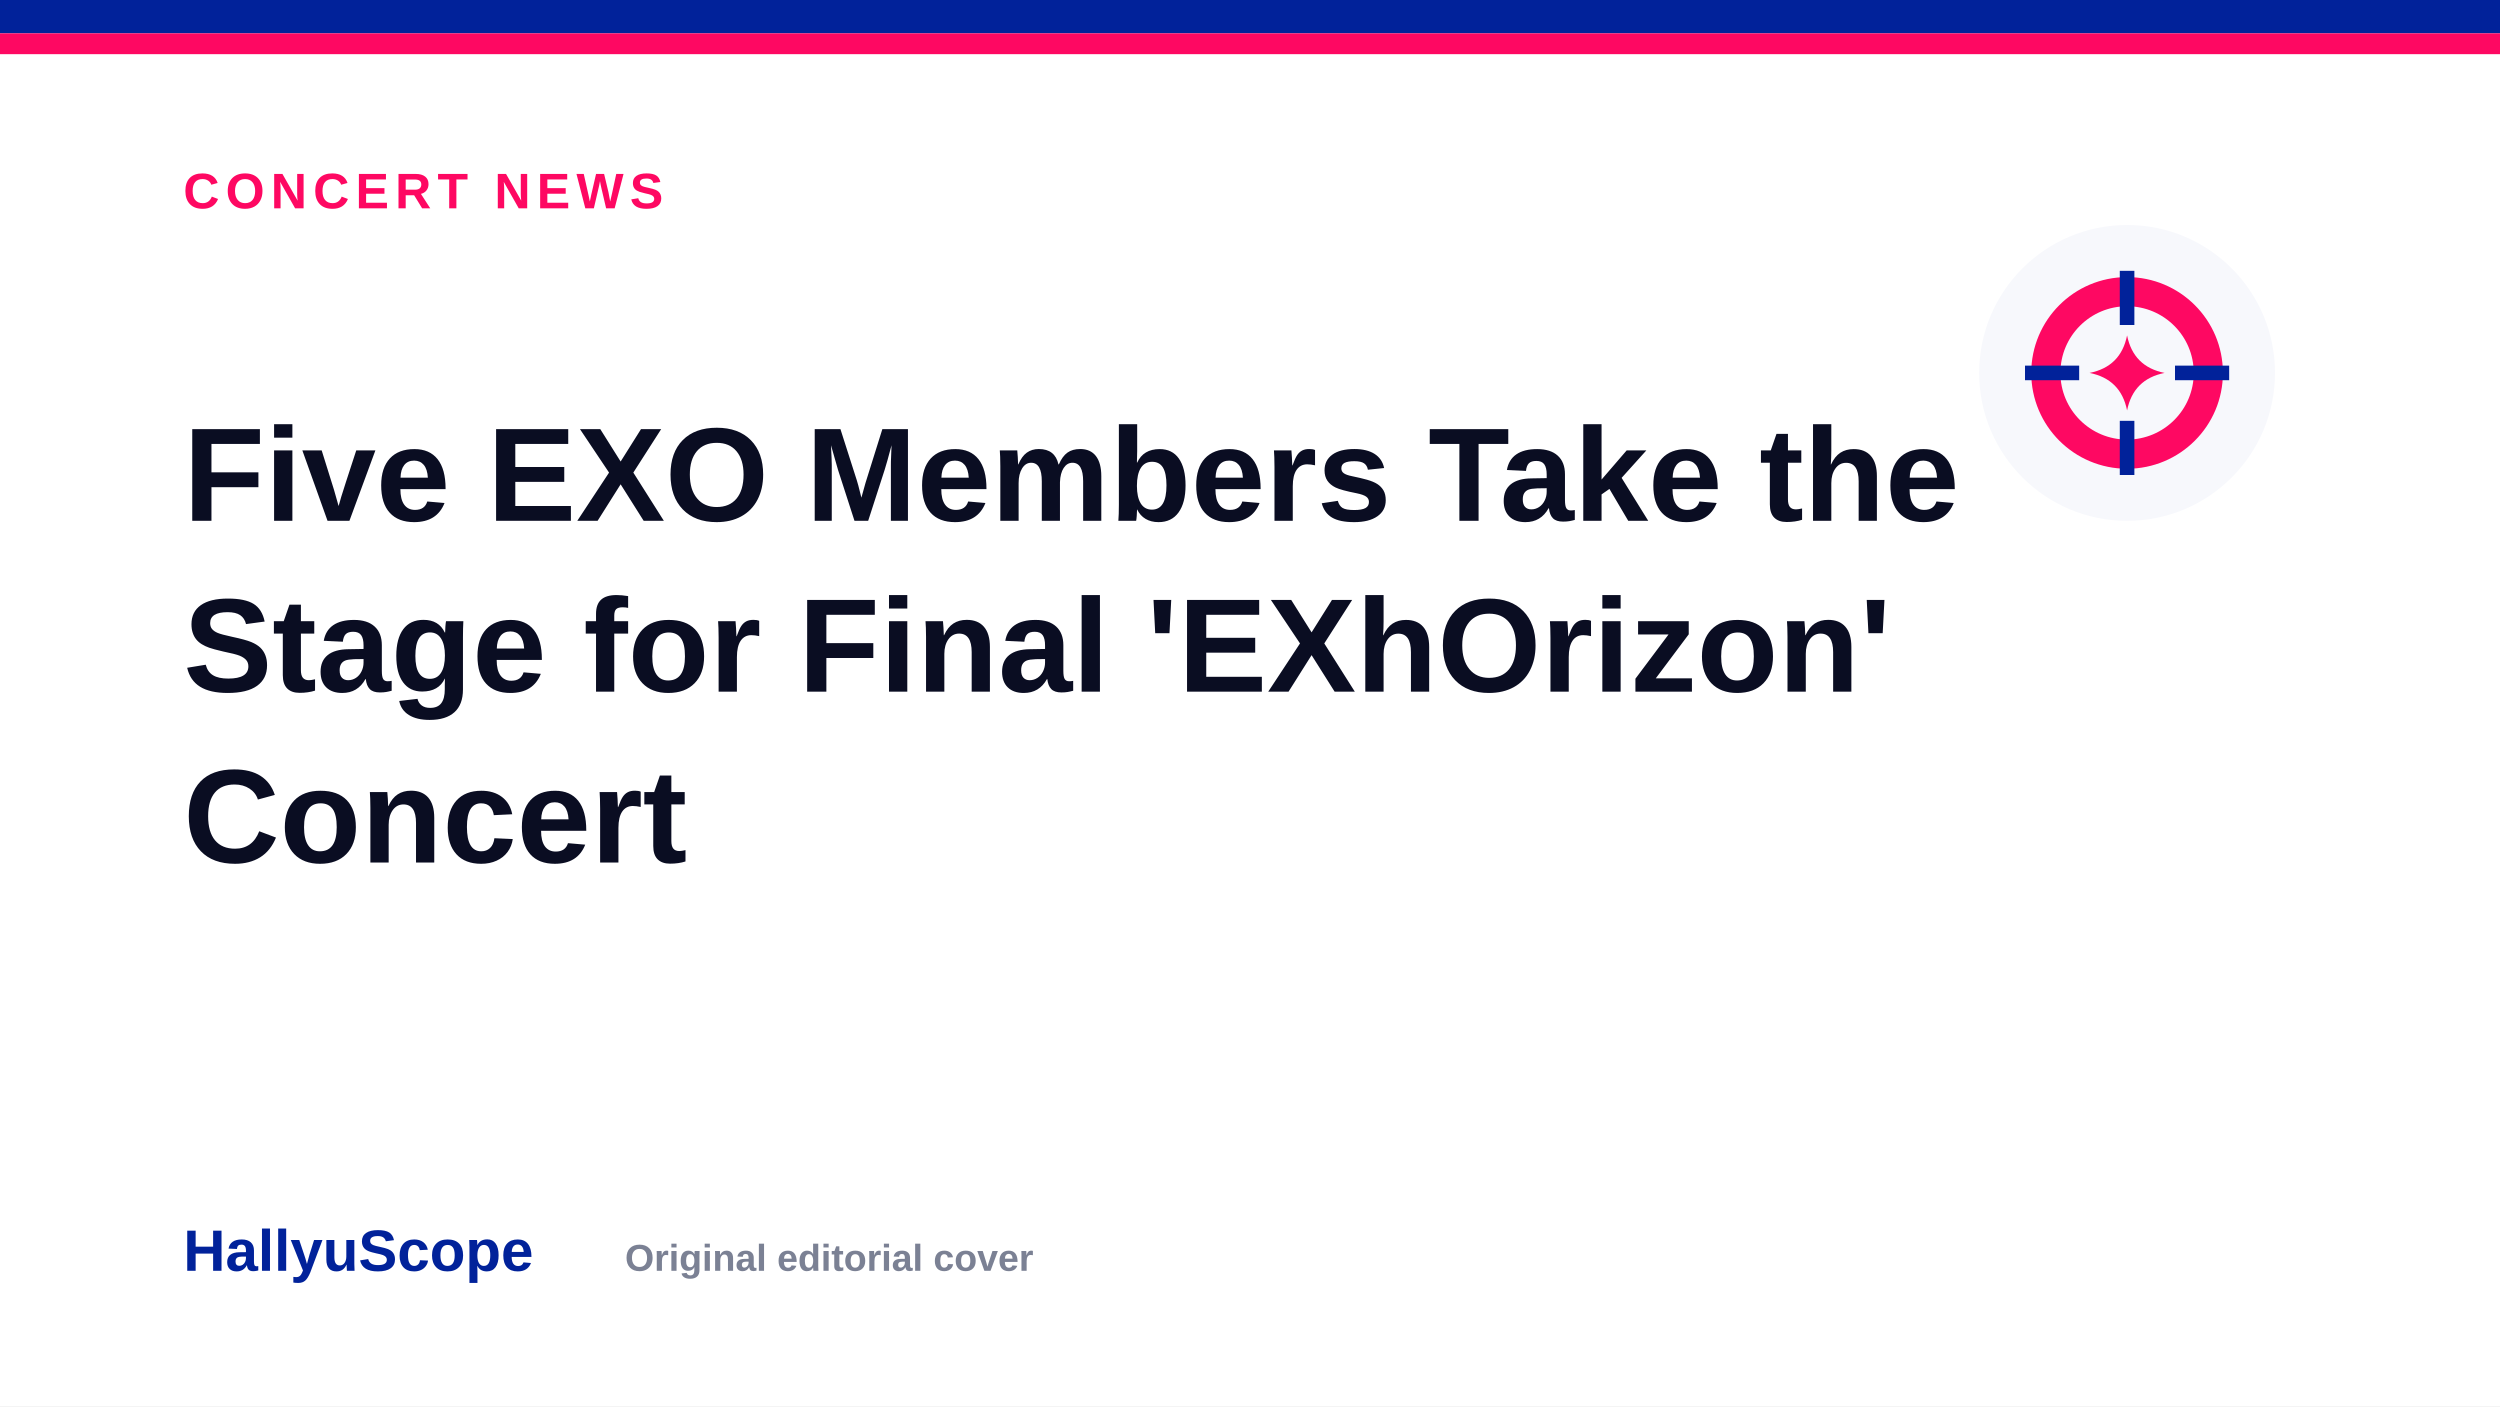
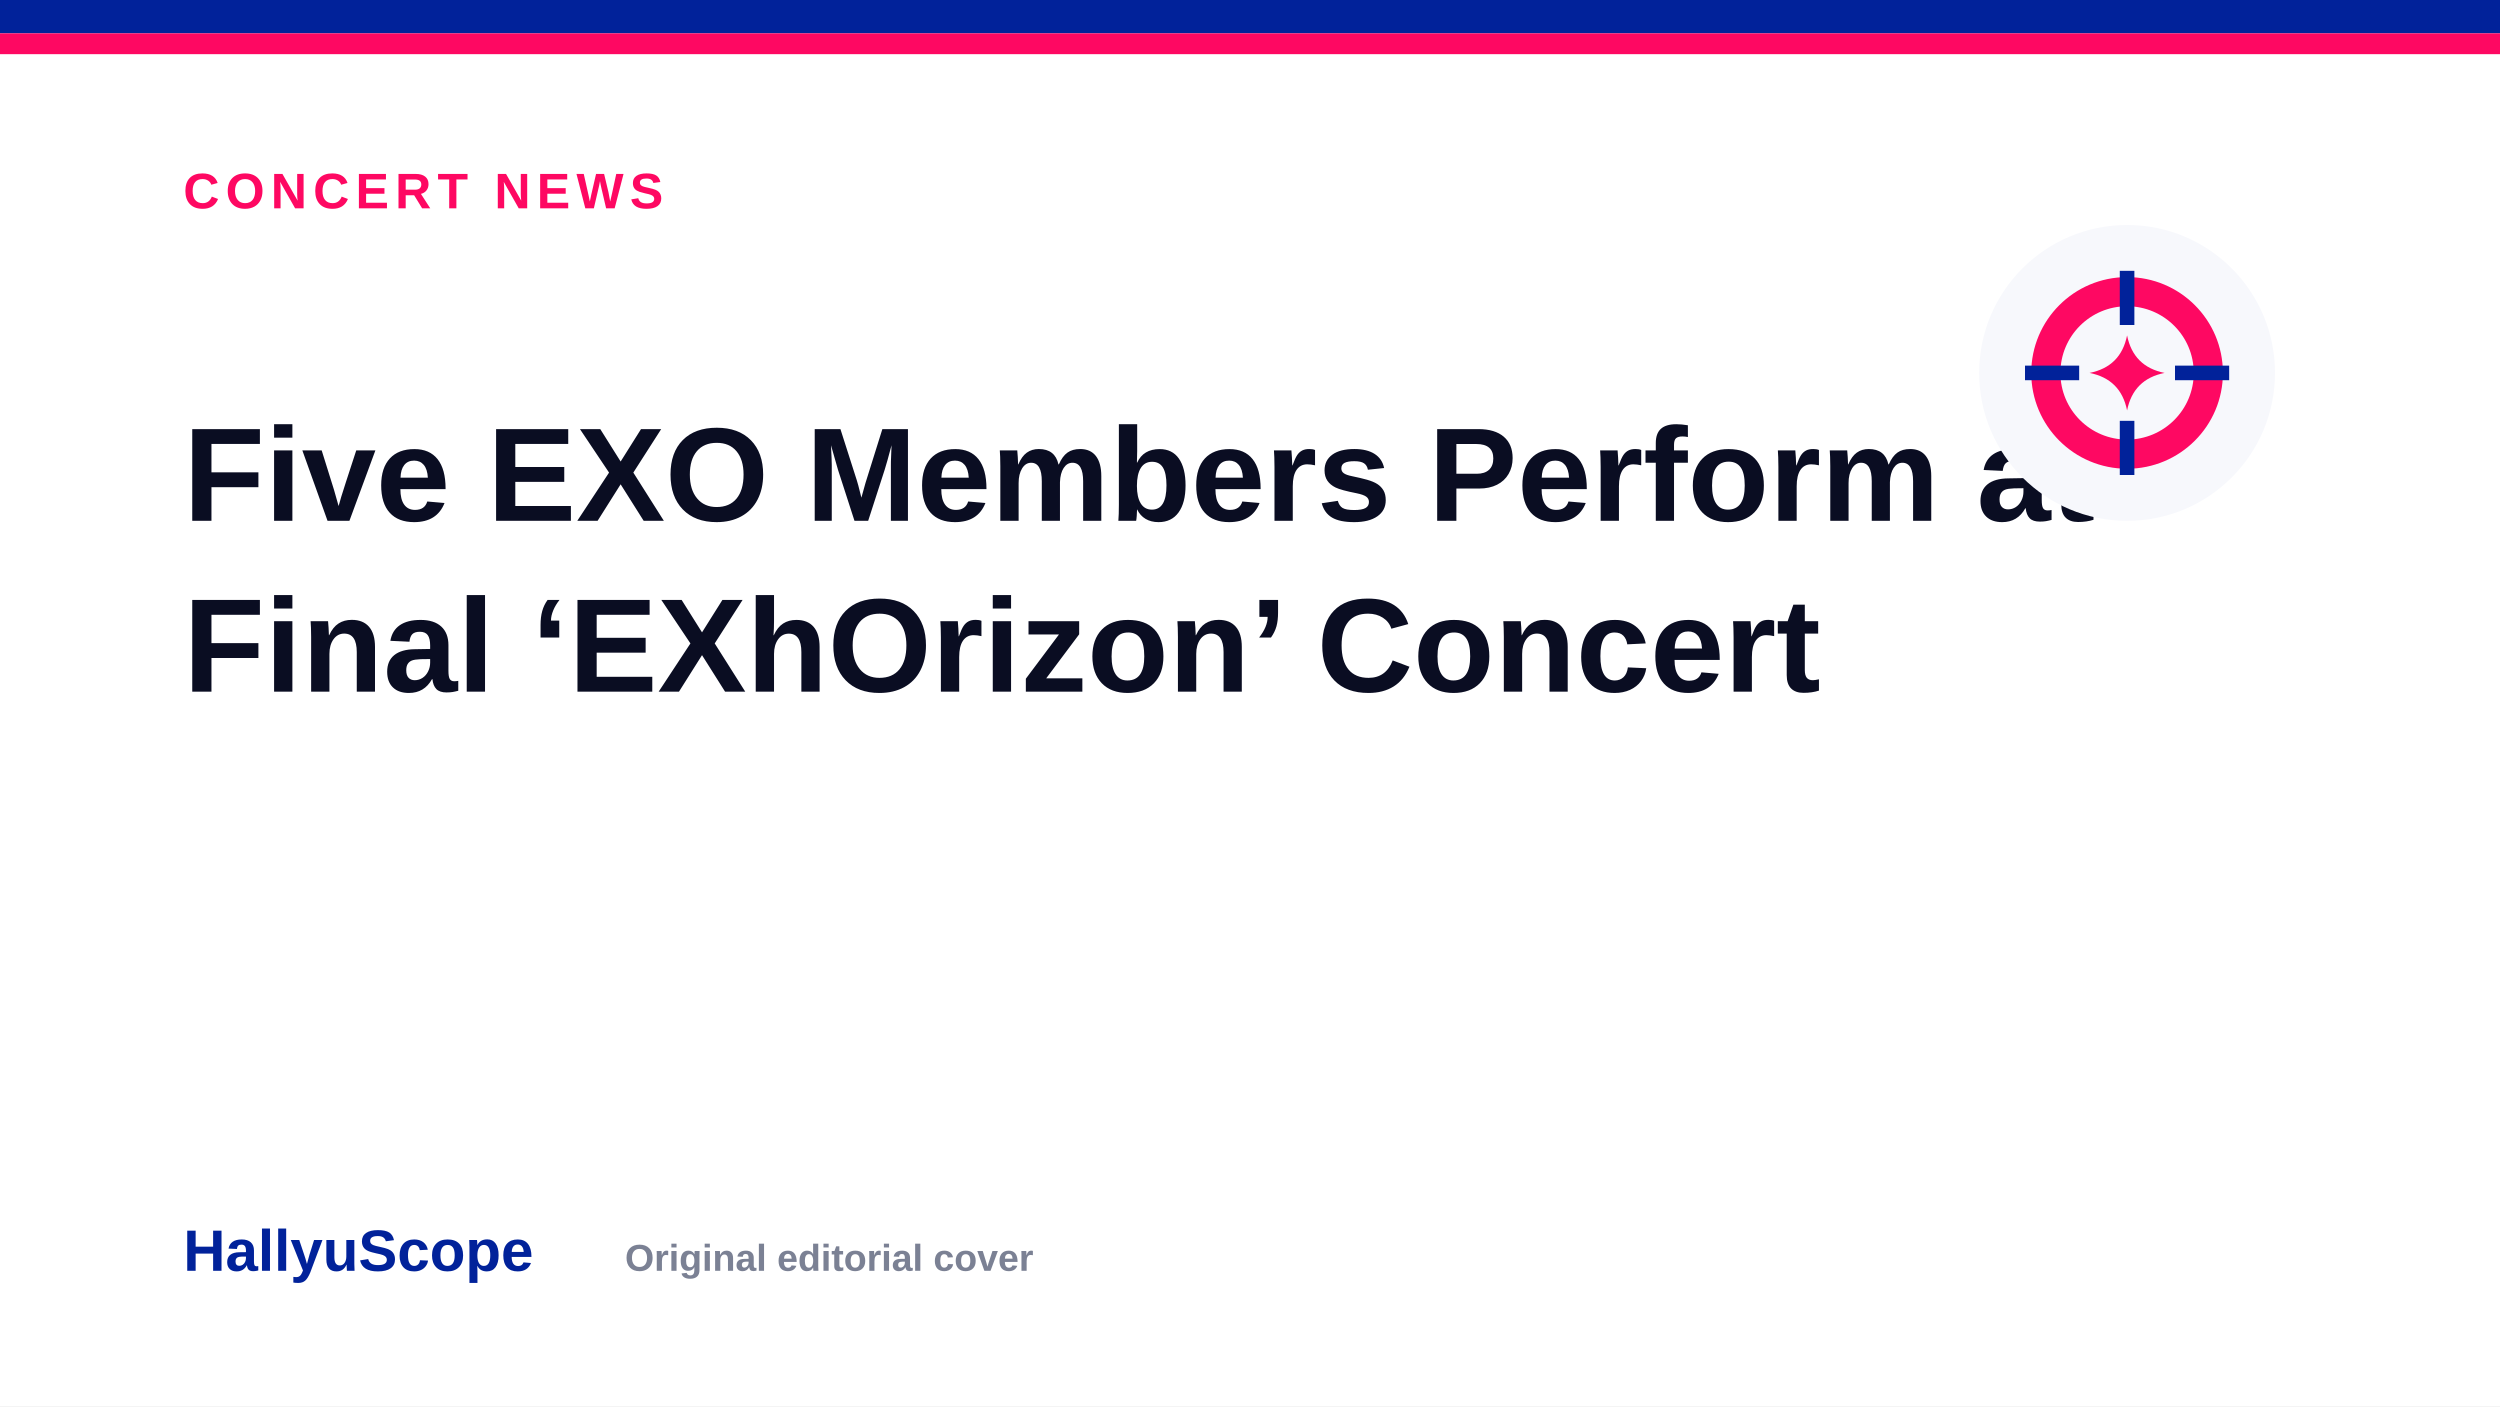
<svg xmlns="http://www.w3.org/2000/svg" width="1200" height="675" viewBox="0 0 1200 675">
  <rect width="1200" height="675" fill="#ffffff" />
  <rect x="0" y="0" width="1200" height="16" fill="#01229a" />
  <rect x="0" y="16" width="1200" height="10" fill="#fe0862" />
  <text x="88" y="100" font-family="Arial, Helvetica, sans-serif" font-size="24" font-weight="800" letter-spacing="3" fill="#fe0862">CONCERT NEWS</text>
-   <text x="88" y="250" font-family="Arial, Helvetica, sans-serif" font-size="64" font-weight="800" fill="#0a0d22">Five EXO Members Take the</text>
-   <text x="88" y="332" font-family="Arial, Helvetica, sans-serif" font-size="64" font-weight="800" fill="#0a0d22">Stage for Final 'EXhOrizon'</text>
-   <text x="88" y="414" font-family="Arial, Helvetica, sans-serif" font-size="64" font-weight="800" fill="#0a0d22">Concert</text>
+   <text x="88" y="250" font-family="Arial, Helvetica, sans-serif" font-size="64" font-weight="800" fill="#0a0d22">Five EXO Members Perform at</text>
+   <text x="88" y="332" font-family="Arial, Helvetica, sans-serif" font-size="64" font-weight="800" fill="#0a0d22">Final ‘EXhOrizon’ Concert</text>
  <g transform="translate(950 108)">
    <rect x="0" y="0" width="142" height="142" rx="71" fill="#f7f8fc" />
    <circle cx="71" cy="71" r="39" fill="none" stroke="#fe0862" stroke-width="14" />
    <path d="M71 22v26M71 94v26M22 71h26M94 71h26" stroke="#01229a" stroke-width="7" />
    <path d="M71 53q3 15 18 18-15 3-18 18-3-15-18-18 15-3 18-18Z" fill="#fe0862" />
  </g>
  <text x="88" y="610" font-family="Arial, Helvetica, sans-serif" font-size="28" font-weight="800" fill="#01229a">HallyuScope</text>
  <text x="300" y="610" font-family="Arial, Helvetica, sans-serif" font-size="18" font-weight="600" fill="#7b8194">Original editorial cover</text>
</svg>
